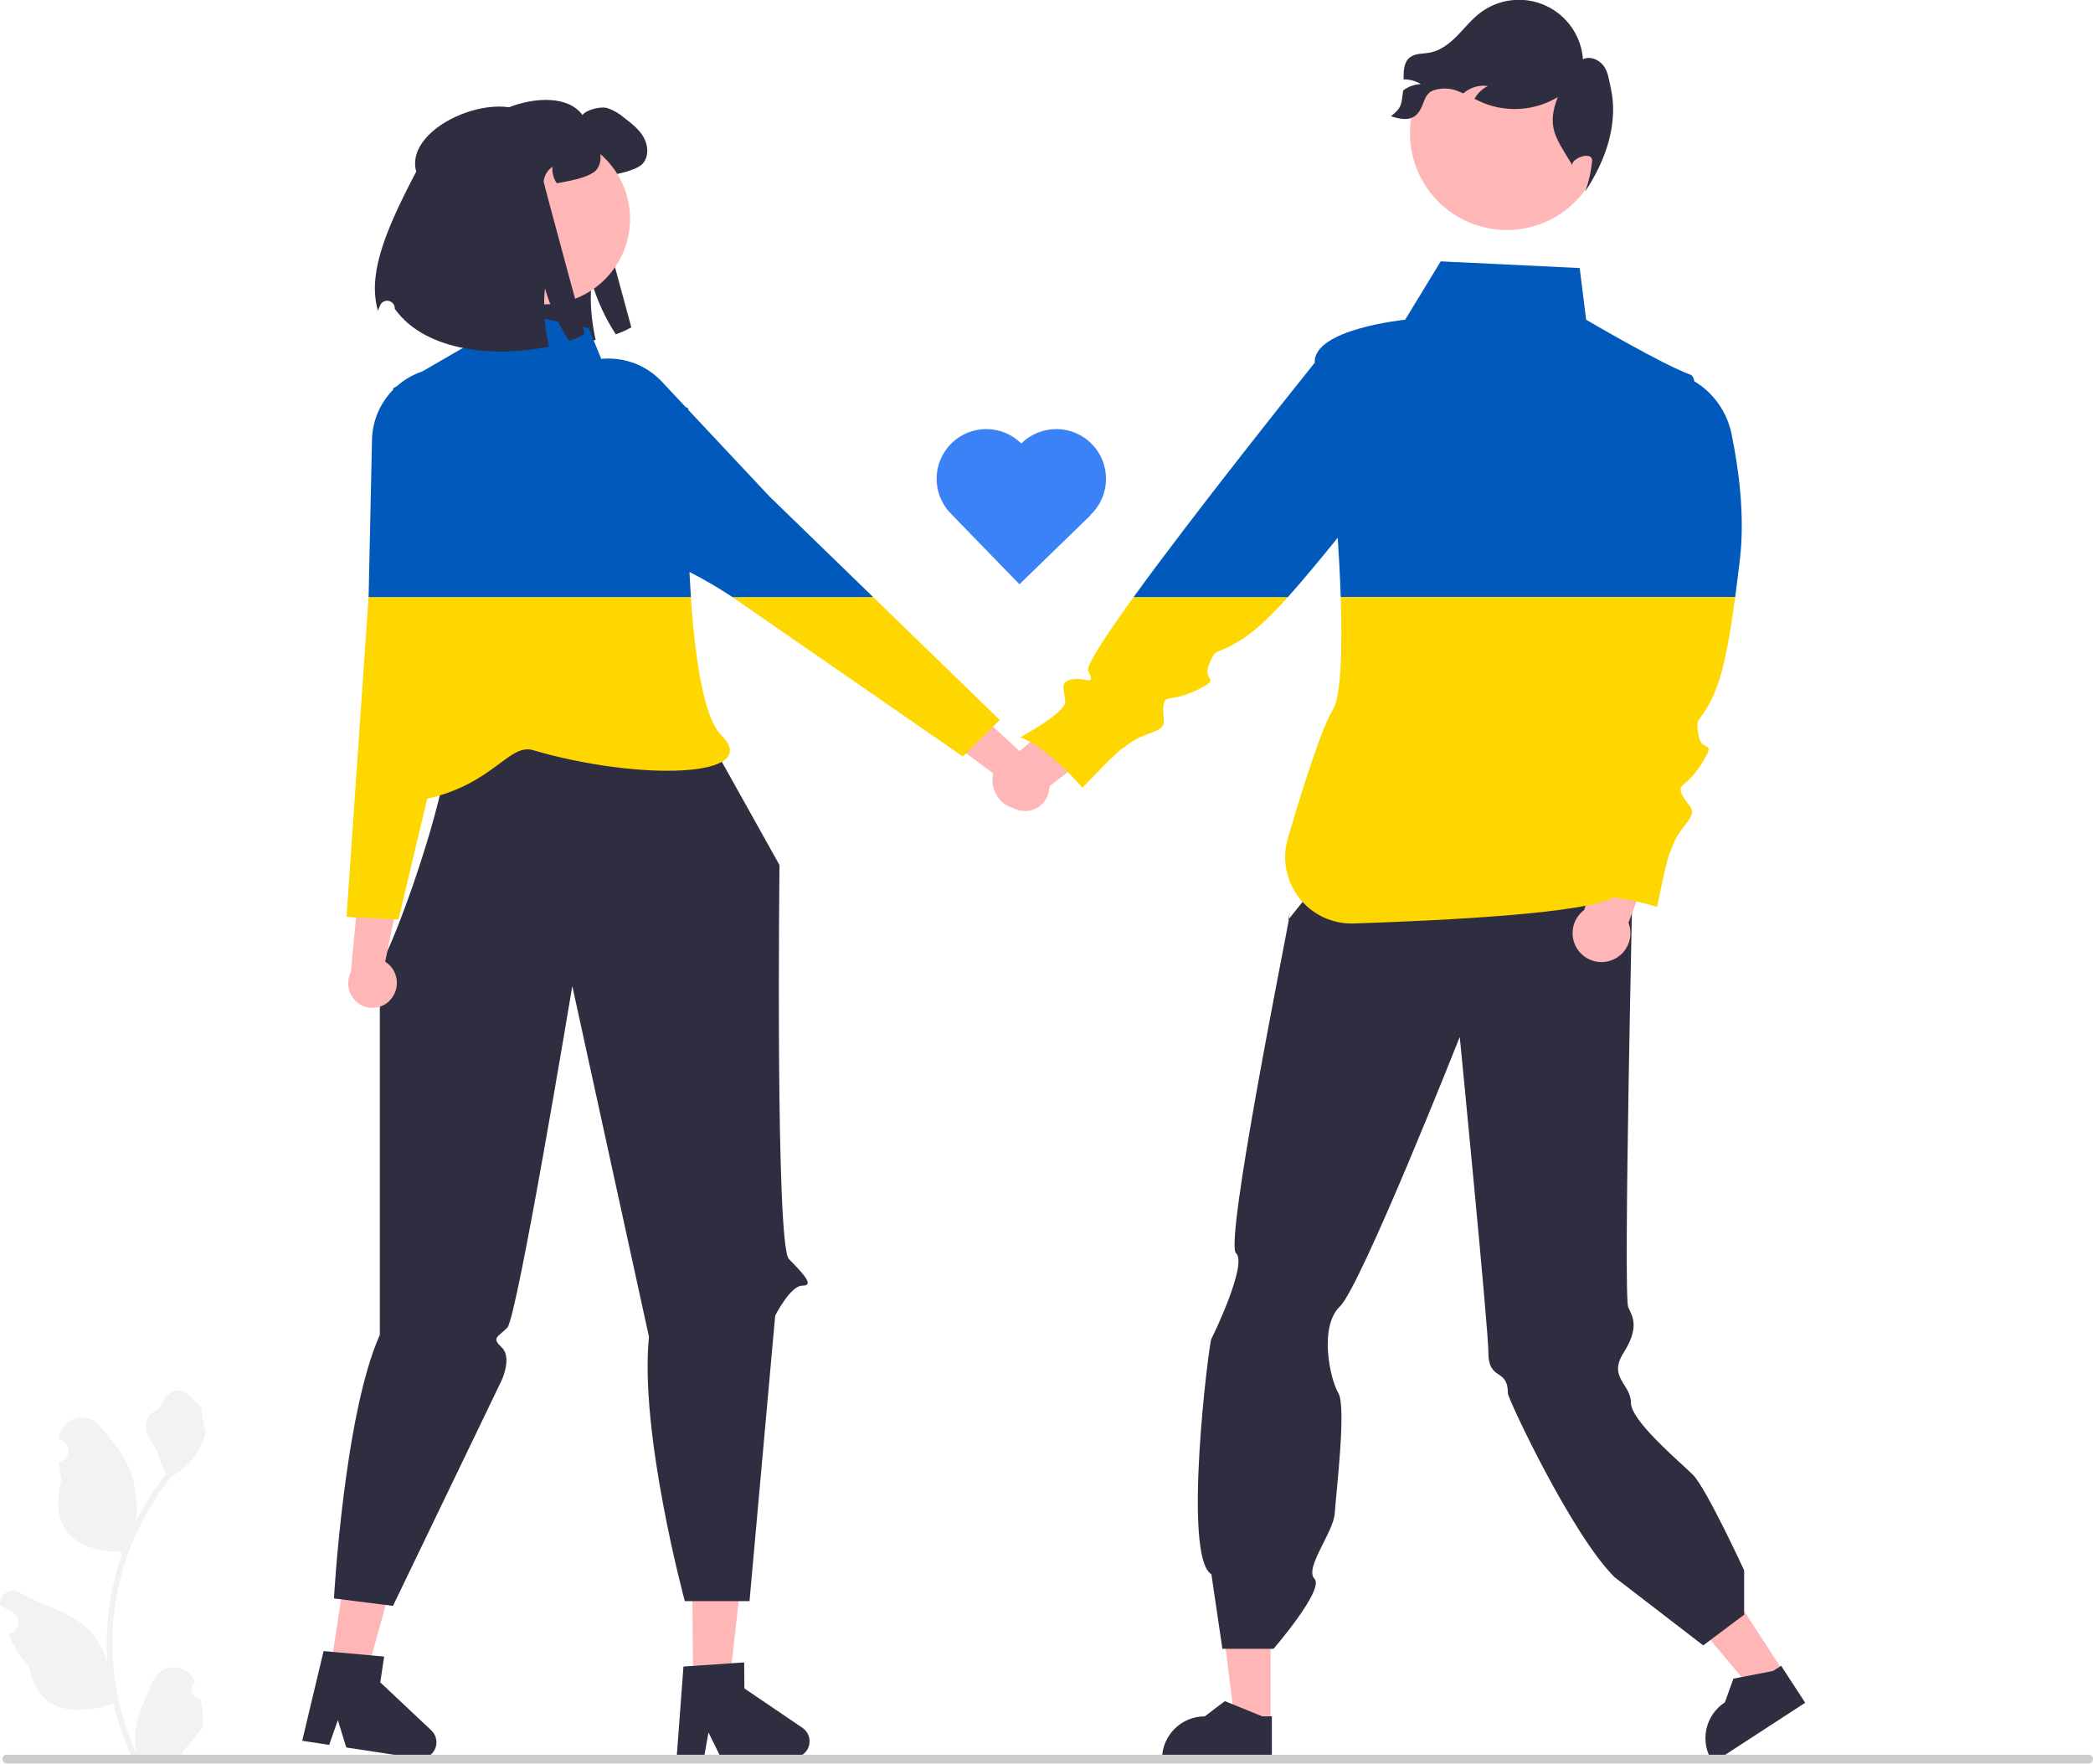
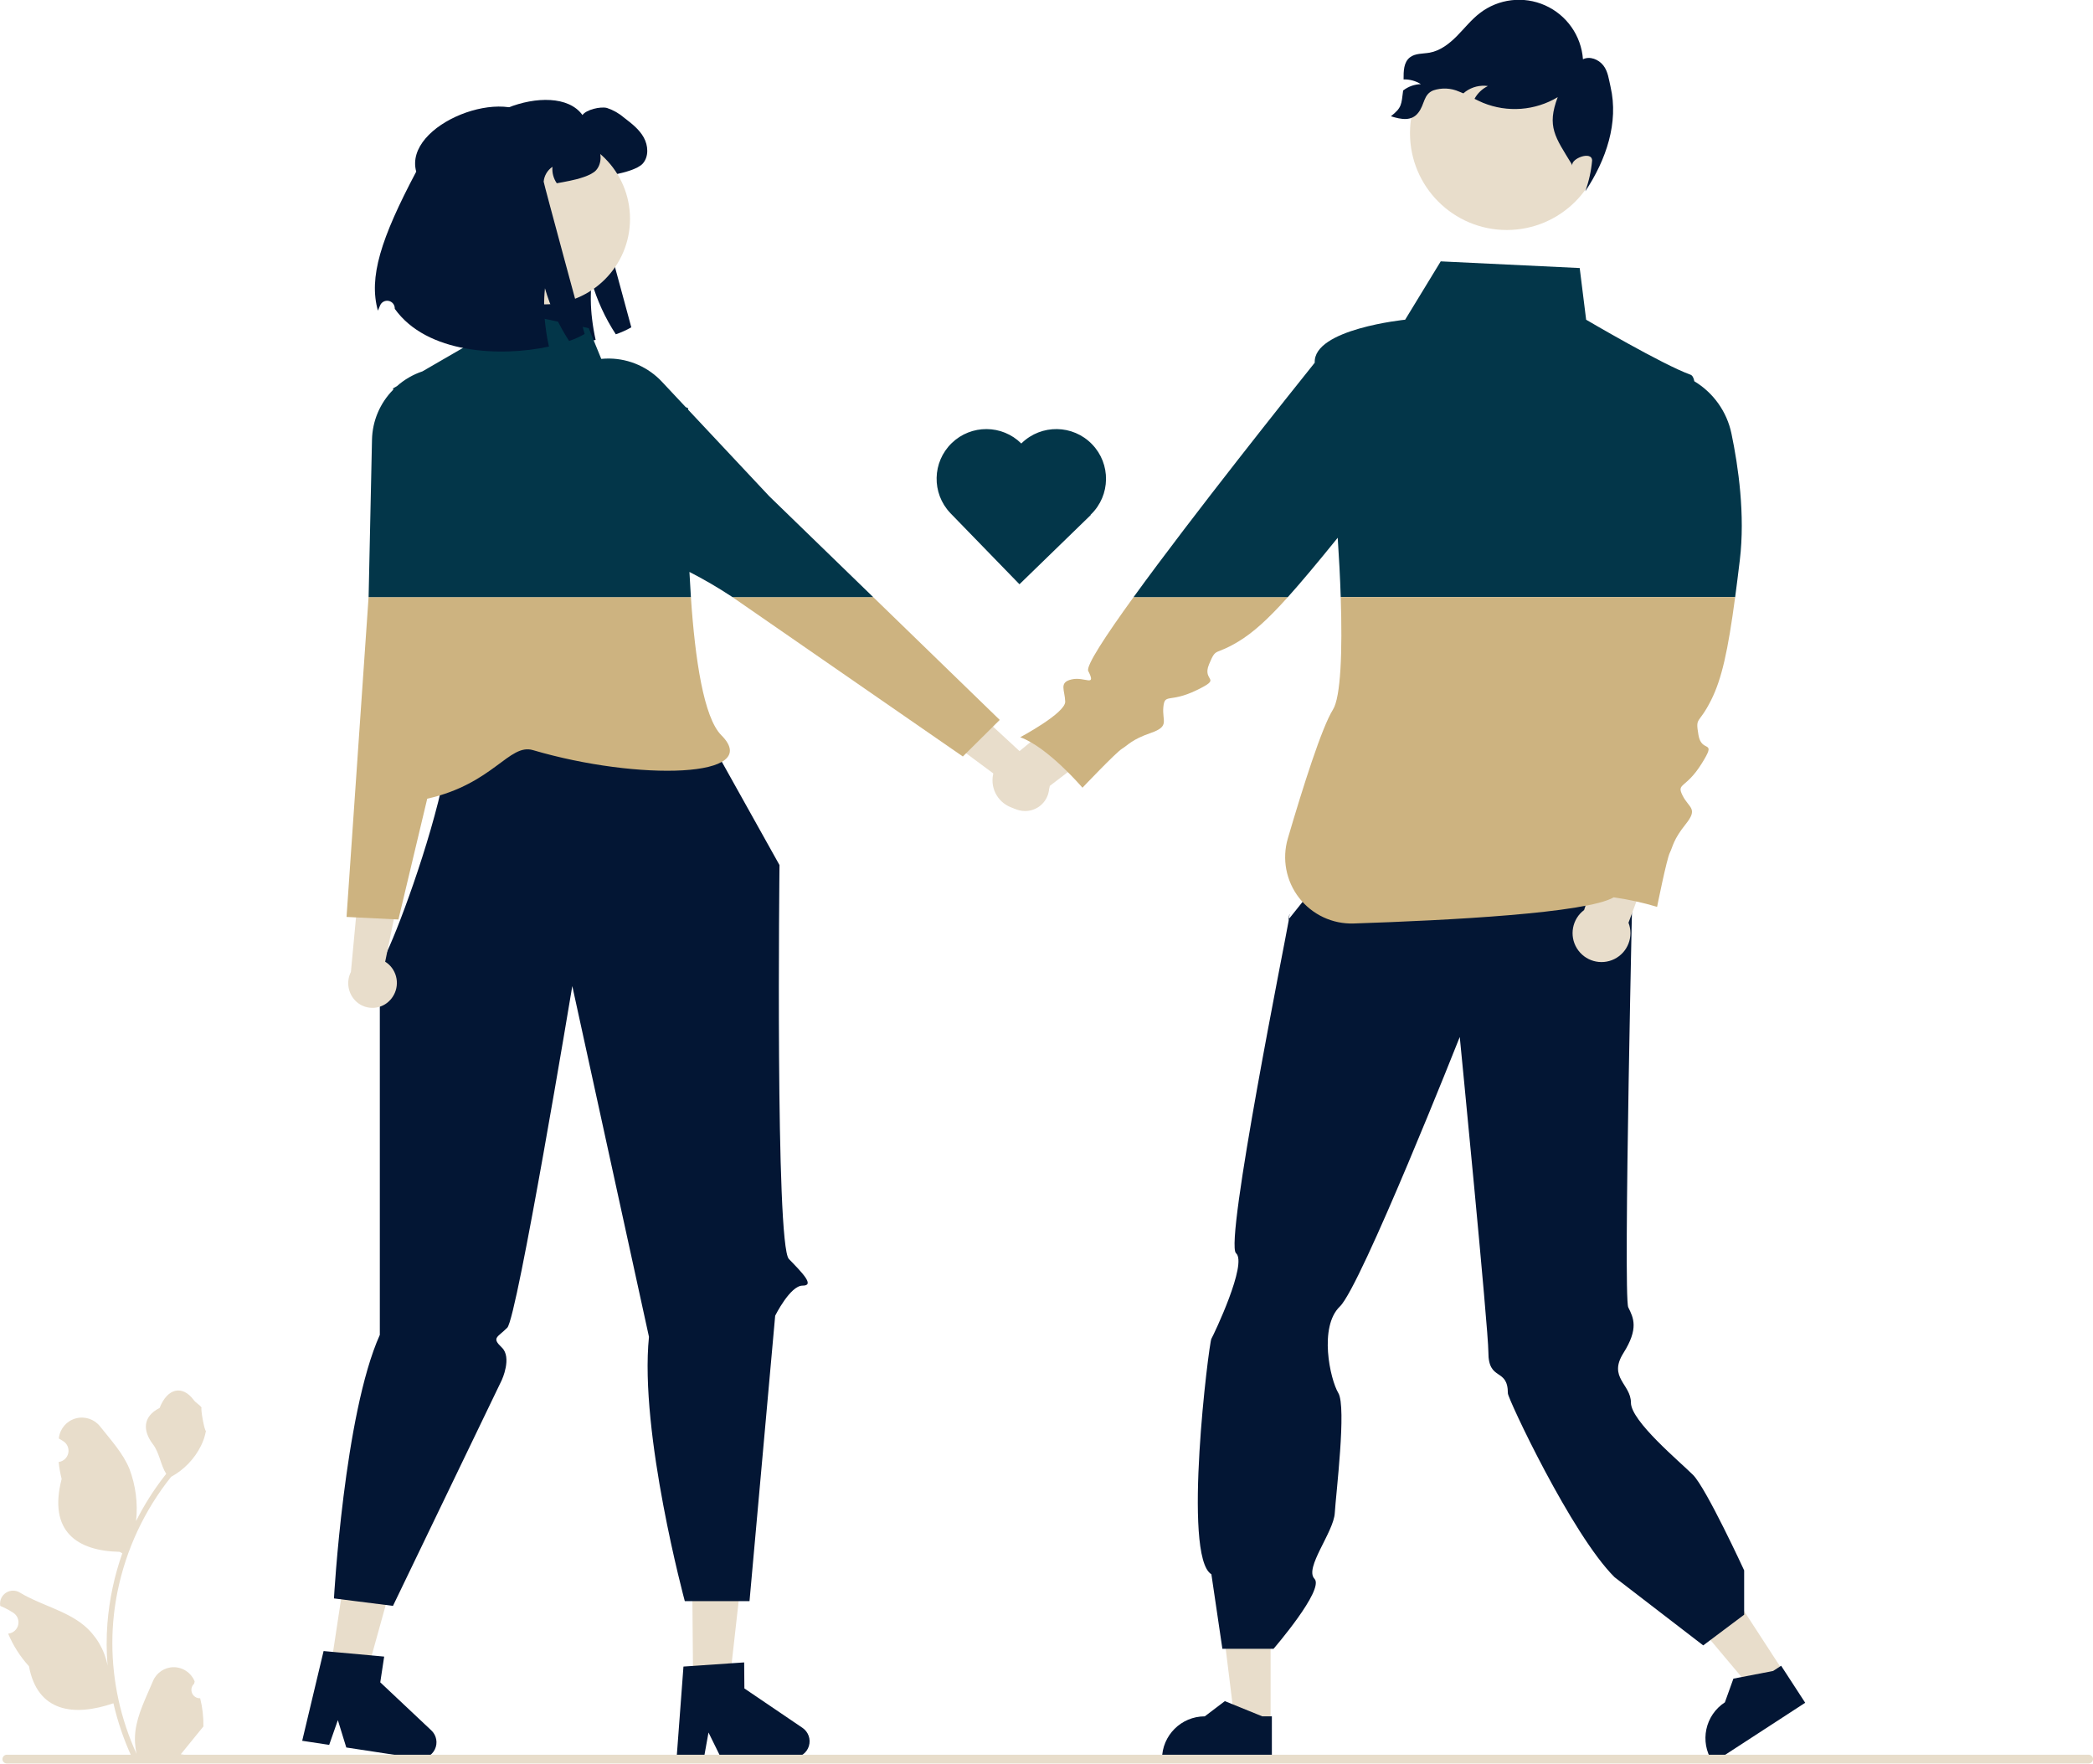
<svg xmlns="http://www.w3.org/2000/svg" data-name="Layer 1" width="567.338" height="478.016" viewBox="0 0 567.338 478.016">
-   <path d="M441.806,255.712c-3.529-12.867,24.936-23.901,32.41-13.539,1.039-1.473,4.881-2.368,6.643-1.916a13.744,13.744,0,0,1,4.691,2.675c1.988,1.527,4.049,3.109,5.269,5.305,1.229,2.187,1.419,5.17-.235,7.068-1.311,1.509-5.179,2.485-7.149,2.883-1.374.28-2.531.506-3.525.669a6.739,6.739,0,0,1-1.175-4.456,5.47,5.47,0,0,0-2.386,4.013c-.027.334,11.108,41.304,11.108,41.304a24.287,24.287,0,0,1-4.203,1.889,52.848,52.848,0,0,1-6.553-14.28,45.762,45.762,0,0,0,.127,10.168,55.948,55.948,0,0,0,.958,5.631c-13.232,2.856-33.133,1.916-41.792-10.231l-.004-.151a2.067,2.067,0,0,0-3.993-.721c-.21.536-.403 1-.576,1.369C428.9,284.371,432.163,273.932,441.806,255.712Z" transform="translate(-316.3312 -210.9919)" fill="#2f2e41" />
-   <polygon points="187.875 456.283 197.734 456.2 202.098 417.287 187.548 417.41 187.875 456.283" fill="#ffb6b6" />
-   <path d="M533.853,679.343,518.108,668.663l-.059-7.055-3.386.227-10.496.724-2.573.171-1.868,24.935,7.396-.067,1.26-6.991,3.431,6.956,19.601-.164a4.408,4.408,0,0,0,2.439-8.055Z" transform="translate(-316.3312 -210.9919)" fill="#2f2e41" />
-   <polygon points="89.571 452.439 99.318 453.92 109.798 416.192 95.412 414.006 89.571 452.439" fill="#ffb6b6" />
-   <path d="M433.261,680.048l-13.853-13.042,1.06-6.975-3.379-.313-10.477-.95-2.568-.239-5.798,24.323,7.313,1.107,2.353-6.703,2.285,7.412,19.379,2.947a4.408,4.408,0,0,0,3.685-7.566Z" transform="translate(-316.3312 -210.9919)" fill="#2f2e41" />
-   <path d="M499.672,395.413l27.953,50.064s-1.166,102.965,2.549,106.784,7.078,7.244,3.715,7.213-7.434,8.153-7.434,8.153l-6.957,77.364h-17.543s-12.344-45.623-9.713-71.64l-20.782-95.077S456.528,568.188,453.837,570.879s-4.314,2.672-1.484,5.372,0,8.808,0,8.808l-29.498,61.221-16-2.018s2.774-49.979,12.433-71.435V471.432c-.728,8.693,33.303-79.296,12.493-72.691C438.365,396.651,499.672,395.413,499.672,395.413Z" transform="translate(-316.3312 -210.9919)" fill="#2f2e41" />
-   <path d="M422.318,481.805a6.821,6.821,0,0,0-.702-9.488,6.544,6.544,0,0,0-.876-.634l4.751-23.317-10.984-6.574-3.055,32.646a6.802,6.802,0,0,0,1.568,8.155,6.51,6.51,0,0,0,9.183-.651Q422.262,481.874,422.318,481.805Z" transform="translate(-316.3312 -210.9919)" fill="#ffb6b6" />
-   <path d="M593.233,430.754a6.821,6.821,0,0,1-5.816-7.529,6.543,6.543,0,0,1,.228-1.057l-19.113-14.177,3.782-12.229,24.082,22.251a6.802,6.802,0,0,1,4.281,7.116,6.51,6.51,0,0,1-7.268,5.651Q593.321,430.767,593.233,430.754Z" transform="translate(-316.3312 -210.9919)" fill="#ffb6b6" />
-   <circle cx="147.594" cy="59.322" r="23.183" fill="#ffb6b6" />
-   <path d="M437.826,245.399" transform="translate(-316.3312 -210.9919)" fill="#2f2e41" />
-   <polygon points="483.533 453.271 475.415 458.549 451.193 429.75 463.174 421.96 483.533 453.271" fill="#ffb6b6" />
-   <path d="M805.657,672.546,780.694,688.777l-.205-.316a11.59,11.59,0,0,1,3.398-16.034l.001-0,2.31-6.424,10.757-2.072,2.179-1.417Z" transform="translate(-316.3312 -210.9919)" fill="#2f2e41" />
-   <polygon points="344.417 467.102 334.734 467.101 330.128 429.753 344.419 429.754 344.417 467.102" fill="#ffb6b6" />
-   <path d="M661.089,688.195l-29.776-.001v-.377a11.59,11.59,0,0,1,11.59-11.589h.001l5.439-4.126,10.148,4.127,2.599 0Z" transform="translate(-316.3312 -210.9919)" fill="#2f2e41" />
-   <path d="M760.974,447.632l-86.829,1.909-8.607,10.758s.744-3.793.082.373-17.414,87.23-14.247,90.016-6.004,22.02-6.678,23.193-7.933,59.07,0,63.831l2.98,20.209h13.866s13.891-16.075,11.095-18.989,5.2-12.604,5.505-17.8,3.225-28.764.963-32.542-5.319-17.96.418-23.458,32.498-73.057,32.498-73.057,7.776,79.202,7.758,85.421c-.024,8.088,5.287,4.085,5.287,11.185,0,1.434,17.294,38.303,28.916,49.827l24.035,18.488,11.093-8.32v-12.018s-10.28-22.298-13.866-25.884-16.827-14.563-16.827-19.584-6.233-6.77-2.041-13.426,2.758-9.525,1.324-12.394,1.286-120.415,1.286-120.415Z" transform="translate(-316.3312 -210.9919)" fill="#2f2e41" />
-   <circle cx="408.437" cy="36.107" r="26.238" fill="#ffb6b6" />
-   <path d="M745.729,457.66l7.386-22.233,13.289,2.447-8.645,23.228a7.843,7.843,0,1,1-12.03-3.442Z" transform="translate(-316.3312 -210.9919)" fill="#ffb6b6" />
-   <path d="M592.555,414.694l18.096-14.878,9.942,9.152L600.901,424.017a7.843,7.843,0,1,1-8.346-9.323Z" transform="translate(-316.3312 -210.9919)" fill="#ffb6b6" />
-   <path d="M693.353,242.509c2.829.878,5.556,1.396,7.395-.924s1.359-4.973,4.095-6.092a9.679,9.679,0,0,1,6.989.324c.398.148.786.314,1.165.481.213-.185.425-.36.656-.527a8.337,8.337,0,0,1,6-1.461,8.18,8.18,0,0,0-3.633,3.467c.758.379,1.525.758,2.302,1.082a22.697,22.697,0,0,0,20.254-1.535c-3.032,7.987-.675,10.834,3.772,18.128l.176.425c-.444-1.913,5.371-4.123,5.371-1.35a33.125,33.125,0,0,1-1.849,8.32c5.704-8.588,9.069-18.636,6.859-28.278-.471-2.024-.684-4.197-1.969-5.842-1.285-1.636-3.651-2.598-5.519-1.673a17.396,17.396,0,0,0-27.992-12.48c-2.311,1.784-4.132,4.123-6.194,6.203s-4.502,3.975-7.386,4.493c-1.83.324-3.892.129-5.352,1.285-1.692,1.34-1.71,3.698-1.701,5.963a8.327,8.327,0,0,1,4.687,1.285,8.148,8.148,0,0,0-4.733,1.664.508.508,0,0,0-.074.055C696.172,239.328,696.375,240.133,693.353,242.509Z" transform="translate(-316.3312 -210.9919)" fill="#2f2e41" />
-   <path d="M370.59,671.321a2.269,2.269,0,0,1-1.645-3.933l.155-.618q-.031-.074-.062-.148a6.094,6.094,0,0,0-11.241.042c-1.839,4.428-4.179,8.864-4.756,13.546a18.029,18.029,0,0,0,.316,6.2,72.281,72.281,0,0,1-6.575-30.021,69.764,69.764,0,0,1,.433-7.783q.358-3.178.995-6.31a73.119,73.119,0,0,1,14.5-30.99,19.459,19.459,0,0,0,8.093-8.397,14.843,14.843,0,0,0,1.35-4.056c-.394.052-1.486-5.949-1.188-6.317-.549-.833-1.532-1.247-2.131-2.06-2.982-4.043-7.091-3.337-9.236,2.157-4.582,2.313-4.627,6.148-1.815,9.837,1.789,2.347,2.035,5.522,3.604,8.035-.162.207-.329.407-.491.614a73.591,73.591,0,0,0-7.681,12.169,30.592,30.592,0,0,0-1.826-14.21c-1.748-4.217-5.025-7.769-7.91-11.415a6.279,6.279,0,0,0-11.184,3.083q-.009.081-.017.161.643.363,1.259.77a3.078,3.078,0,0,1-1.241,5.602l-.063.01a30.626,30.626,0,0,0,.807,4.579c-3.702,14.316,4.29,19.53,15.701,19.764.252.129.497.258.749.381a75.115,75.115,0,0,0-4.043,19.028,71.243,71.243,0,0,0,.052,11.503l-.019-.136a18.826,18.826,0,0,0-6.427-10.87c-4.946-4.063-11.933-5.559-17.268-8.824a3.533,3.533,0,0,0-5.411,3.437l.022.143a20.677,20.677,0,0,1,2.319,1.117q.643.363,1.259.77a3.078,3.078,0,0,1-1.241,5.602l-.063.01c-.045.006-.084.013-.129.019a30.654,30.654,0,0,0,5.639,8.829c2.315,12.497,12.256,13.683,22.89,10.044h.006a75.093,75.093,0,0,0,5.044,14.726h18.02c.065-.2.123-.407.181-.607a20.474,20.474,0,0,1-4.986-.297c1.337-1.641,2.674-3.294,4.011-4.935a1.121,1.121,0,0,0,.084-.097c.678-.84,1.363-1.673,2.041-2.512l0-.001a29.99,29.99,0,0,0-.879-7.64Z" transform="translate(-316.3312 -210.9919)" fill="#f2f2f2" />
-   <path d="M316.999,687.818a1.186,1.186,0,0,0,1.19,1.19h564.29a1.19,1.19,0,1,0,0-2.38h-564.29A1.187,1.187,0,0,0,316.999,687.818Z" transform="translate(-316.3312 -210.9919)" fill="#ccc" />
+   <path d="M441.806,255.712c-3.529-12.867,24.936-23.901,32.41-13.539,1.039-1.473,4.881-2.368,6.643-1.916a13.744,13.744,0,0,1,4.691,2.675c1.988,1.527,4.049,3.109,5.269,5.305,1.229,2.187,1.419,5.17-.235,7.068-1.311,1.509-5.179,2.485-7.149,2.883-1.374.28-2.531.506-3.525.669a6.739,6.739,0,0,1-1.175-4.456,5.47,5.47,0,0,0-2.386,4.013c-.027.334,11.108,41.304,11.108,41.304a24.287,24.287,0,0,1-4.203,1.889,52.848,52.848,0,0,1-6.553-14.28,45.762,45.762,0,0,0,.127,10.168,55.948,55.948,0,0,0,.958,5.631c-13.232,2.856-33.133,1.916-41.792-10.231l-.004-.151a2.067,2.067,0,0,0-3.993-.721c-.21.536-.403 1-.576,1.369C428.9,284.371,432.163,273.932,441.806,255.712Z" transform="translate(-316.3312 -210.9919)" fill="#031634" />
+   <polygon points="187.875 456.283 197.734 456.2 202.098 417.287 187.548 417.41 187.875 456.283" fill="#E8DDCB" />
+   <path d="M533.853,679.343,518.108,668.663l-.059-7.055-3.386.227-10.496.724-2.573.171-1.868,24.935,7.396-.067,1.26-6.991,3.431,6.956,19.601-.164a4.408,4.408,0,0,0,2.439-8.055Z" transform="translate(-316.3312 -210.9919)" fill="#031634" />
+   <polygon points="89.571 452.439 99.318 453.92 109.798 416.192 95.412 414.006 89.571 452.439" fill="#E8DDCB" />
+   <path d="M433.261,680.048l-13.853-13.042,1.06-6.975-3.379-.313-10.477-.95-2.568-.239-5.798,24.323,7.313,1.107,2.353-6.703,2.285,7.412,19.379,2.947a4.408,4.408,0,0,0,3.685-7.566Z" transform="translate(-316.3312 -210.9919)" fill="#031634" />
+   <path d="M499.672,395.413l27.953,50.064s-1.166,102.965,2.549,106.784,7.078,7.244,3.715,7.213-7.434,8.153-7.434,8.153l-6.957,77.364h-17.543s-12.344-45.623-9.713-71.64l-20.782-95.077S456.528,568.188,453.837,570.879s-4.314,2.672-1.484,5.372,0,8.808,0,8.808l-29.498,61.221-16-2.018s2.774-49.979,12.433-71.435V471.432c-.728,8.693,33.303-79.296,12.493-72.691C438.365,396.651,499.672,395.413,499.672,395.413Z" transform="translate(-316.3312 -210.9919)" fill="#031634" />
+   <path d="M422.318,481.805a6.821,6.821,0,0,0-.702-9.488,6.544,6.544,0,0,0-.876-.634l4.751-23.317-10.984-6.574-3.055,32.646a6.802,6.802,0,0,0,1.568,8.155,6.51,6.51,0,0,0,9.183-.651Q422.262,481.874,422.318,481.805Z" transform="translate(-316.3312 -210.9919)" fill="#E8DDCB" />
+   <path d="M593.233,430.754a6.821,6.821,0,0,1-5.816-7.529,6.543,6.543,0,0,1,.228-1.057l-19.113-14.177,3.782-12.229,24.082,22.251a6.802,6.802,0,0,1,4.281,7.116,6.51,6.51,0,0,1-7.268,5.651Q593.321,430.767,593.233,430.754Z" transform="translate(-316.3312 -210.9919)" fill="#E8DDCB" />
+   <circle cx="147.594" cy="59.322" r="23.183" fill="#E8DDCB" />
+   <path d="M437.826,245.399" transform="translate(-316.3312 -210.9919)" fill="#031634" />
+   <polygon points="483.533 453.271 475.415 458.549 451.193 429.75 463.174 421.96 483.533 453.271" fill="#E8DDCB" />
+   <path d="M805.657,672.546,780.694,688.777l-.205-.316a11.59,11.59,0,0,1,3.398-16.034l.001-0,2.31-6.424,10.757-2.072,2.179-1.417Z" transform="translate(-316.3312 -210.9919)" fill="#031634" />
+   <polygon points="344.417 467.102 334.734 467.101 330.128 429.753 344.419 429.754 344.417 467.102" fill="#E8DDCB" />
+   <path d="M661.089,688.195l-29.776-.001v-.377a11.59,11.59,0,0,1,11.59-11.589h.001l5.439-4.126,10.148,4.127,2.599 0Z" transform="translate(-316.3312 -210.9919)" fill="#031634" />
+   <path d="M760.974,447.632l-86.829,1.909-8.607,10.758s.744-3.793.082.373-17.414,87.23-14.247,90.016-6.004,22.02-6.678,23.193-7.933,59.07,0,63.831l2.98,20.209h13.866s13.891-16.075,11.095-18.989,5.2-12.604,5.505-17.8,3.225-28.764.963-32.542-5.319-17.96.418-23.458,32.498-73.057,32.498-73.057,7.776,79.202,7.758,85.421c-.024,8.088,5.287,4.085,5.287,11.185,0,1.434,17.294,38.303,28.916,49.827l24.035,18.488,11.093-8.32v-12.018s-10.28-22.298-13.866-25.884-16.827-14.563-16.827-19.584-6.233-6.77-2.041-13.426,2.758-9.525,1.324-12.394,1.286-120.415,1.286-120.415Z" transform="translate(-316.3312 -210.9919)" fill="#031634" />
+   <circle cx="408.437" cy="36.107" r="26.238" fill="#E8DDCB" />
+   <path d="M745.729,457.66l7.386-22.233,13.289,2.447-8.645,23.228a7.843,7.843,0,1,1-12.03-3.442Z" transform="translate(-316.3312 -210.9919)" fill="#E8DDCB" />
+   <path d="M592.555,414.694l18.096-14.878,9.942,9.152L600.901,424.017a7.843,7.843,0,1,1-8.346-9.323Z" transform="translate(-316.3312 -210.9919)" fill="#E8DDCB" />
+   <path d="M693.353,242.509c2.829.878,5.556,1.396,7.395-.924s1.359-4.973,4.095-6.092a9.679,9.679,0,0,1,6.989.324c.398.148.786.314,1.165.481.213-.185.425-.36.656-.527a8.337,8.337,0,0,1,6-1.461,8.18,8.18,0,0,0-3.633,3.467c.758.379,1.525.758,2.302,1.082a22.697,22.697,0,0,0,20.254-1.535c-3.032,7.987-.675,10.834,3.772,18.128l.176.425c-.444-1.913,5.371-4.123,5.371-1.35a33.125,33.125,0,0,1-1.849,8.32c5.704-8.588,9.069-18.636,6.859-28.278-.471-2.024-.684-4.197-1.969-5.842-1.285-1.636-3.651-2.598-5.519-1.673a17.396,17.396,0,0,0-27.992-12.48c-2.311,1.784-4.132,4.123-6.194,6.203s-4.502,3.975-7.386,4.493c-1.83.324-3.892.129-5.352,1.285-1.692,1.34-1.71,3.698-1.701,5.963a8.327,8.327,0,0,1,4.687,1.285,8.148,8.148,0,0,0-4.733,1.664.508.508,0,0,0-.074.055C696.172,239.328,696.375,240.133,693.353,242.509Z" transform="translate(-316.3312 -210.9919)" fill="#031634" />
+   <path d="M370.59,671.321a2.269,2.269,0,0,1-1.645-3.933l.155-.618q-.031-.074-.062-.148a6.094,6.094,0,0,0-11.241.042c-1.839,4.428-4.179,8.864-4.756,13.546a18.029,18.029,0,0,0,.316,6.2,72.281,72.281,0,0,1-6.575-30.021,69.764,69.764,0,0,1,.433-7.783q.358-3.178.995-6.31a73.119,73.119,0,0,1,14.5-30.99,19.459,19.459,0,0,0,8.093-8.397,14.843,14.843,0,0,0,1.35-4.056c-.394.052-1.486-5.949-1.188-6.317-.549-.833-1.532-1.247-2.131-2.06-2.982-4.043-7.091-3.337-9.236,2.157-4.582,2.313-4.627,6.148-1.815,9.837,1.789,2.347,2.035,5.522,3.604,8.035-.162.207-.329.407-.491.614a73.591,73.591,0,0,0-7.681,12.169,30.592,30.592,0,0,0-1.826-14.21c-1.748-4.217-5.025-7.769-7.91-11.415a6.279,6.279,0,0,0-11.184,3.083q-.009.081-.017.161.643.363,1.259.77a3.078,3.078,0,0,1-1.241,5.602l-.063.01a30.626,30.626,0,0,0,.807,4.579c-3.702,14.316,4.29,19.53,15.701,19.764.252.129.497.258.749.381a75.115,75.115,0,0,0-4.043,19.028,71.243,71.243,0,0,0,.052,11.503l-.019-.136a18.826,18.826,0,0,0-6.427-10.87c-4.946-4.063-11.933-5.559-17.268-8.824a3.533,3.533,0,0,0-5.411,3.437l.022.143a20.677,20.677,0,0,1,2.319,1.117q.643.363,1.259.77a3.078,3.078,0,0,1-1.241,5.602l-.063.01c-.045.006-.084.013-.129.019a30.654,30.654,0,0,0,5.639,8.829c2.315,12.497,12.256,13.683,22.89,10.044h.006a75.093,75.093,0,0,0,5.044,14.726h18.02c.065-.2.123-.407.181-.607a20.474,20.474,0,0,1-4.986-.297c1.337-1.641,2.674-3.294,4.011-4.935a1.121,1.121,0,0,0,.084-.097c.678-.84,1.363-1.673,2.041-2.512l0-.001a29.99,29.99,0,0,0-.879-7.64Z" transform="translate(-316.3312 -210.9919)" fill="#E8DDCB" />
+   <path d="M316.999,687.818a1.186,1.186,0,0,0,1.19,1.19h564.29a1.19,1.19,0,1,0,0-2.38h-564.29A1.187,1.187,0,0,0,316.999,687.818Z" transform="translate(-316.3312 -210.9919)" fill="#E8DDCB" />
  <path d="M503.213,366.022c.111,2.279.242,4.56.394,6.82h11.261l-.161-.111A121.192,121.192,0,0,0,503.213,366.022Z" transform="translate(-316.3312 -210.9919)" fill="none" />
-   <path d="M410.267,459.537l14.065.698,7.806-32.744c17.946-4.035,22.203-15.069,28.655-13.17,28.622,8.426,62.638,7.533,51.062-4.042-4.746-4.746-7.11-20.5-8.248-37.437h-87.366Z" transform="translate(-316.3312 -210.9919)" fill="#fed701" />
-   <polygon points="198.537 161.851 260.993 205.057 270.992 195.141 236.689 161.851 198.537 161.851" fill="#fed701" />
-   <path d="M524.86,345.514,502.855,322.038c.007-.246.012-.386.012-.386l-.671-.317-6.401-6.829a19.867,19.867,0,0,0-14.211-6.326,20.389,20.389,0,0,0-2.273.092l-3.397-8.322-28.416-6.028-5.642,11.357-11.017,6.378a19.901,19.901,0,0,0-6.907,3.999l-1.076.623.08.327a19.838,19.838,0,0,0-5.77,13.604l-.914,42.49-.01.142h87.366c-.152-2.26-.283-4.541-.394-6.82a121.192,121.192,0,0,1,11.495,6.709l.161.111h38.152Z" transform="translate(-316.3312 -210.9919)" fill="#015abb" />
-   <path d="M611.318,392.877c2.271,4.488-.919,1.46-4.488,2.271-3.569.811-1.839,2.92-1.758,6.029s-12.194,9.652-12.194,9.652c7.489,2.677,16.87,13.681,16.87,13.681s9.085-9.571,10.734-10.571c1.649-1,2.569-2.46,7.787-4.272,5.218-1.811,3.028-3.19,3.407-7.029.379-3.839,1.649-1,8.976-4.542s1.379-2.19,3.407-7.029c2.028-4.84,1.379-2.19,7.976-6.191,3.965-2.405,7.904-5.937,13.384-12.033H623.607C615.895,383.496,610.644,391.544,611.318,392.877Z" transform="translate(-316.3312 -210.9919)" fill="#fed701" />
-   <path d="M787.938,362.778c1.465-12.211-.388-25.251-2.272-34.267a21.716,21.716,0,0,0-10.058-14.167c-.191-.979-.531-1.606-1.052-1.791-7.458-2.651-28.277-14.899-28.277-14.899l-1.745-14.006L706.86,281.837l-9.64,15.816s-24.972,2.51-24.509,11.652c-6.048,7.543-32.968,41.249-49.104,63.538h41.813c3.637-4.046,7.953-9.219,13.41-15.949.037-.046.072-.093.109-.139.367,5.456.649,10.914.817,16.088H786.67C787.076,369.808,787.494,366.474,787.938,362.778Z" transform="translate(-316.3312 -210.9919)" fill="#015abb" />
-   <path d="M786.67,372.843H679.756c.477,14.703.022,27.101-2.118,30.515-3.004,4.792-8.089,20.829-12.222,34.91a17.995,17.995,0,0,0,17.859,23.046c25.642-.845,63.164-2.802,70.477-7.093a81.014,81.014,0,0,1,11.758,2.584s2.588-12.94,3.45-14.665c.863-1.725.863-3.45,4.313-7.764,3.451-4.313.863-4.313-.863-7.764-1.725-3.45.863-1.725,5.176-8.626,4.313-6.901,0-2.588-.863-7.764-.863-5.176,0-2.588,3.451-9.489C783.033,395.016,784.708,387.513,786.67,372.843Z" transform="translate(-316.3312 -210.9919)" fill="#fed701" />
-   <path d="M429.153,257.519c-3.529-12.867,24.936-23.901,32.41-13.539,1.039-1.473,4.881-2.368,6.643-1.916a13.744,13.744,0,0,1,4.691,2.675c1.988,1.527,4.049,3.109,5.269,5.305,1.229,2.187,1.419,5.17-.235,7.068-1.311,1.509-5.179,2.485-7.149,2.883-1.374.28-2.531.506-3.525.669a6.739,6.739,0,0,1-1.175-4.456,5.47,5.47,0,0,0-2.386,4.013c-.027.334,11.108,41.304,11.108,41.304a24.287,24.287,0,0,1-4.203,1.889,52.848,52.848,0,0,1-6.553-14.28,45.762,45.762,0,0,0,.127,10.168,55.95,55.95,0,0,0,.958,5.631c-13.232,2.856-33.133,1.916-41.792-10.231l-.004-.151a2.067,2.067,0,0,0-3.993-.721c-.21.536-.403 1-.576,1.369C416.247,286.179,419.51,275.74,429.153,257.519Z" transform="translate(-316.3312 -210.9919)" fill="#2f2e41" />
-   <path d="M593.272,331.109l0,0c-.034.033-.065.067-.098.1a13.472,13.472,0,0,0-18.874-.102l0,0a13.472,13.472,0,0,0-.401,18.921l-.003.003.126.13,0,0,18.649,19.202L612.003,350.587l-.054-.055c.032-.031.066-.06.099-.091l0,0a13.474,13.474,0,0,0,.278-19.054l0,0A13.474,13.474,0,0,0,593.272,331.109Z" transform="translate(-316.3312 -210.9919)" fill="#3b82f6" />
+   <path d="M410.267,459.537l14.065.698,7.806-32.744c17.946-4.035,22.203-15.069,28.655-13.17,28.622,8.426,62.638,7.533,51.062-4.042-4.746-4.746-7.11-20.5-8.248-37.437h-87.366Z" transform="translate(-316.3312 -210.9919)" fill="#CDB380" />
+   <polygon points="198.537 161.851 260.993 205.057 270.992 195.141 236.689 161.851 198.537 161.851" fill="#CDB380" />
+   <path d="M524.86,345.514,502.855,322.038c.007-.246.012-.386.012-.386l-.671-.317-6.401-6.829a19.867,19.867,0,0,0-14.211-6.326,20.389,20.389,0,0,0-2.273.092l-3.397-8.322-28.416-6.028-5.642,11.357-11.017,6.378a19.901,19.901,0,0,0-6.907,3.999l-1.076.623.08.327a19.838,19.838,0,0,0-5.77,13.604l-.914,42.49-.01.142h87.366c-.152-2.26-.283-4.541-.394-6.82a121.192,121.192,0,0,1,11.495,6.709l.161.111h38.152Z" transform="translate(-316.3312 -210.9919)" fill="#033649" />
+   <path d="M611.318,392.877c2.271,4.488-.919,1.46-4.488,2.271-3.569.811-1.839,2.92-1.758,6.029s-12.194,9.652-12.194,9.652c7.489,2.677,16.87,13.681,16.87,13.681s9.085-9.571,10.734-10.571c1.649-1,2.569-2.46,7.787-4.272,5.218-1.811,3.028-3.19,3.407-7.029.379-3.839,1.649-1,8.976-4.542s1.379-2.19,3.407-7.029c2.028-4.84,1.379-2.19,7.976-6.191,3.965-2.405,7.904-5.937,13.384-12.033H623.607C615.895,383.496,610.644,391.544,611.318,392.877Z" transform="translate(-316.3312 -210.9919)" fill="#CDB380" />
+   <path d="M787.938,362.778c1.465-12.211-.388-25.251-2.272-34.267a21.716,21.716,0,0,0-10.058-14.167c-.191-.979-.531-1.606-1.052-1.791-7.458-2.651-28.277-14.899-28.277-14.899l-1.745-14.006L706.86,281.837l-9.64,15.816s-24.972,2.51-24.509,11.652c-6.048,7.543-32.968,41.249-49.104,63.538h41.813c3.637-4.046,7.953-9.219,13.41-15.949.037-.046.072-.093.109-.139.367,5.456.649,10.914.817,16.088H786.67C787.076,369.808,787.494,366.474,787.938,362.778Z" transform="translate(-316.3312 -210.9919)" fill="#033649" />
+   <path d="M786.67,372.843H679.756c.477,14.703.022,27.101-2.118,30.515-3.004,4.792-8.089,20.829-12.222,34.91a17.995,17.995,0,0,0,17.859,23.046c25.642-.845,63.164-2.802,70.477-7.093a81.014,81.014,0,0,1,11.758,2.584s2.588-12.94,3.45-14.665c.863-1.725.863-3.45,4.313-7.764,3.451-4.313.863-4.313-.863-7.764-1.725-3.45.863-1.725,5.176-8.626,4.313-6.901,0-2.588-.863-7.764-.863-5.176,0-2.588,3.451-9.489C783.033,395.016,784.708,387.513,786.67,372.843Z" transform="translate(-316.3312 -210.9919)" fill="#CDB380" />
+   <path d="M429.153,257.519c-3.529-12.867,24.936-23.901,32.41-13.539,1.039-1.473,4.881-2.368,6.643-1.916a13.744,13.744,0,0,1,4.691,2.675c1.988,1.527,4.049,3.109,5.269,5.305,1.229,2.187,1.419,5.17-.235,7.068-1.311,1.509-5.179,2.485-7.149,2.883-1.374.28-2.531.506-3.525.669a6.739,6.739,0,0,1-1.175-4.456,5.47,5.47,0,0,0-2.386,4.013c-.027.334,11.108,41.304,11.108,41.304a24.287,24.287,0,0,1-4.203,1.889,52.848,52.848,0,0,1-6.553-14.28,45.762,45.762,0,0,0,.127,10.168,55.95,55.95,0,0,0,.958,5.631c-13.232,2.856-33.133,1.916-41.792-10.231l-.004-.151a2.067,2.067,0,0,0-3.993-.721c-.21.536-.403 1-.576,1.369C416.247,286.179,419.51,275.74,429.153,257.519Z" transform="translate(-316.3312 -210.9919)" fill="#031634" />
+   <path d="M593.272,331.109l0,0c-.034.033-.065.067-.098.1a13.472,13.472,0,0,0-18.874-.102l0,0a13.472,13.472,0,0,0-.401,18.921l-.003.003.126.13,0,0,18.649,19.202L612.003,350.587l-.054-.055c.032-.031.066-.06.099-.091l0,0a13.474,13.474,0,0,0,.278-19.054l0,0A13.474,13.474,0,0,0,593.272,331.109Z" transform="translate(-316.3312 -210.9919)" fill="#033649" />
</svg>
